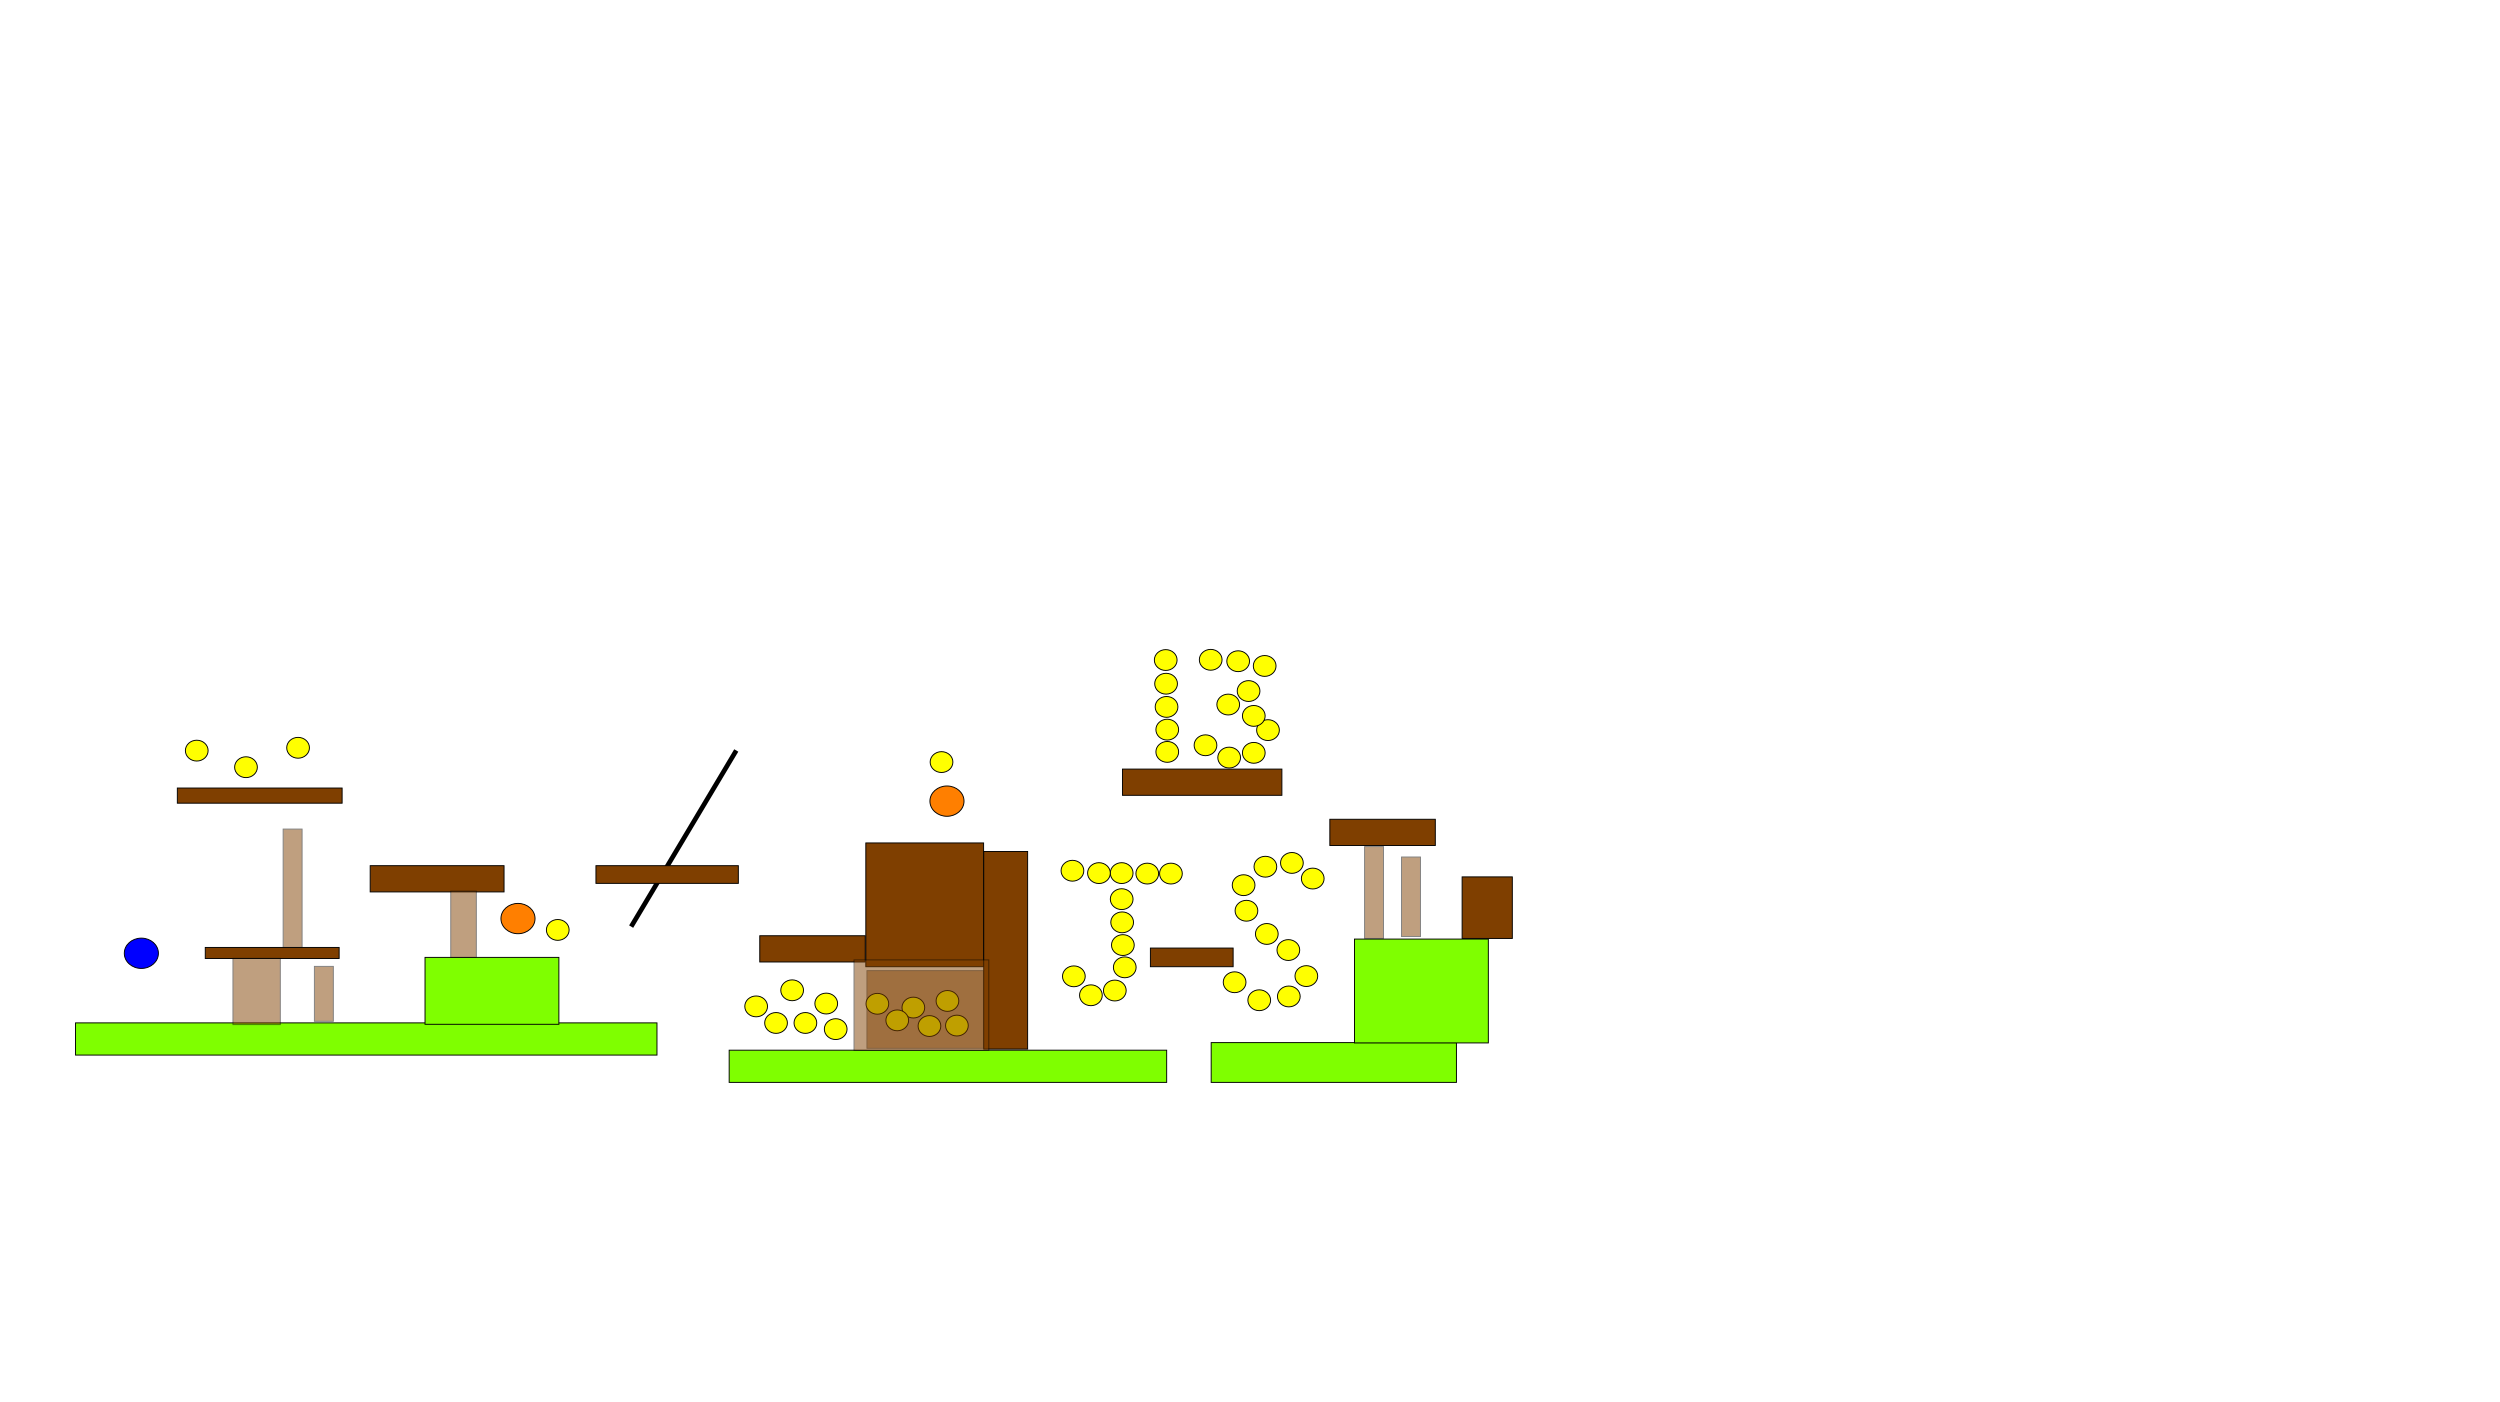
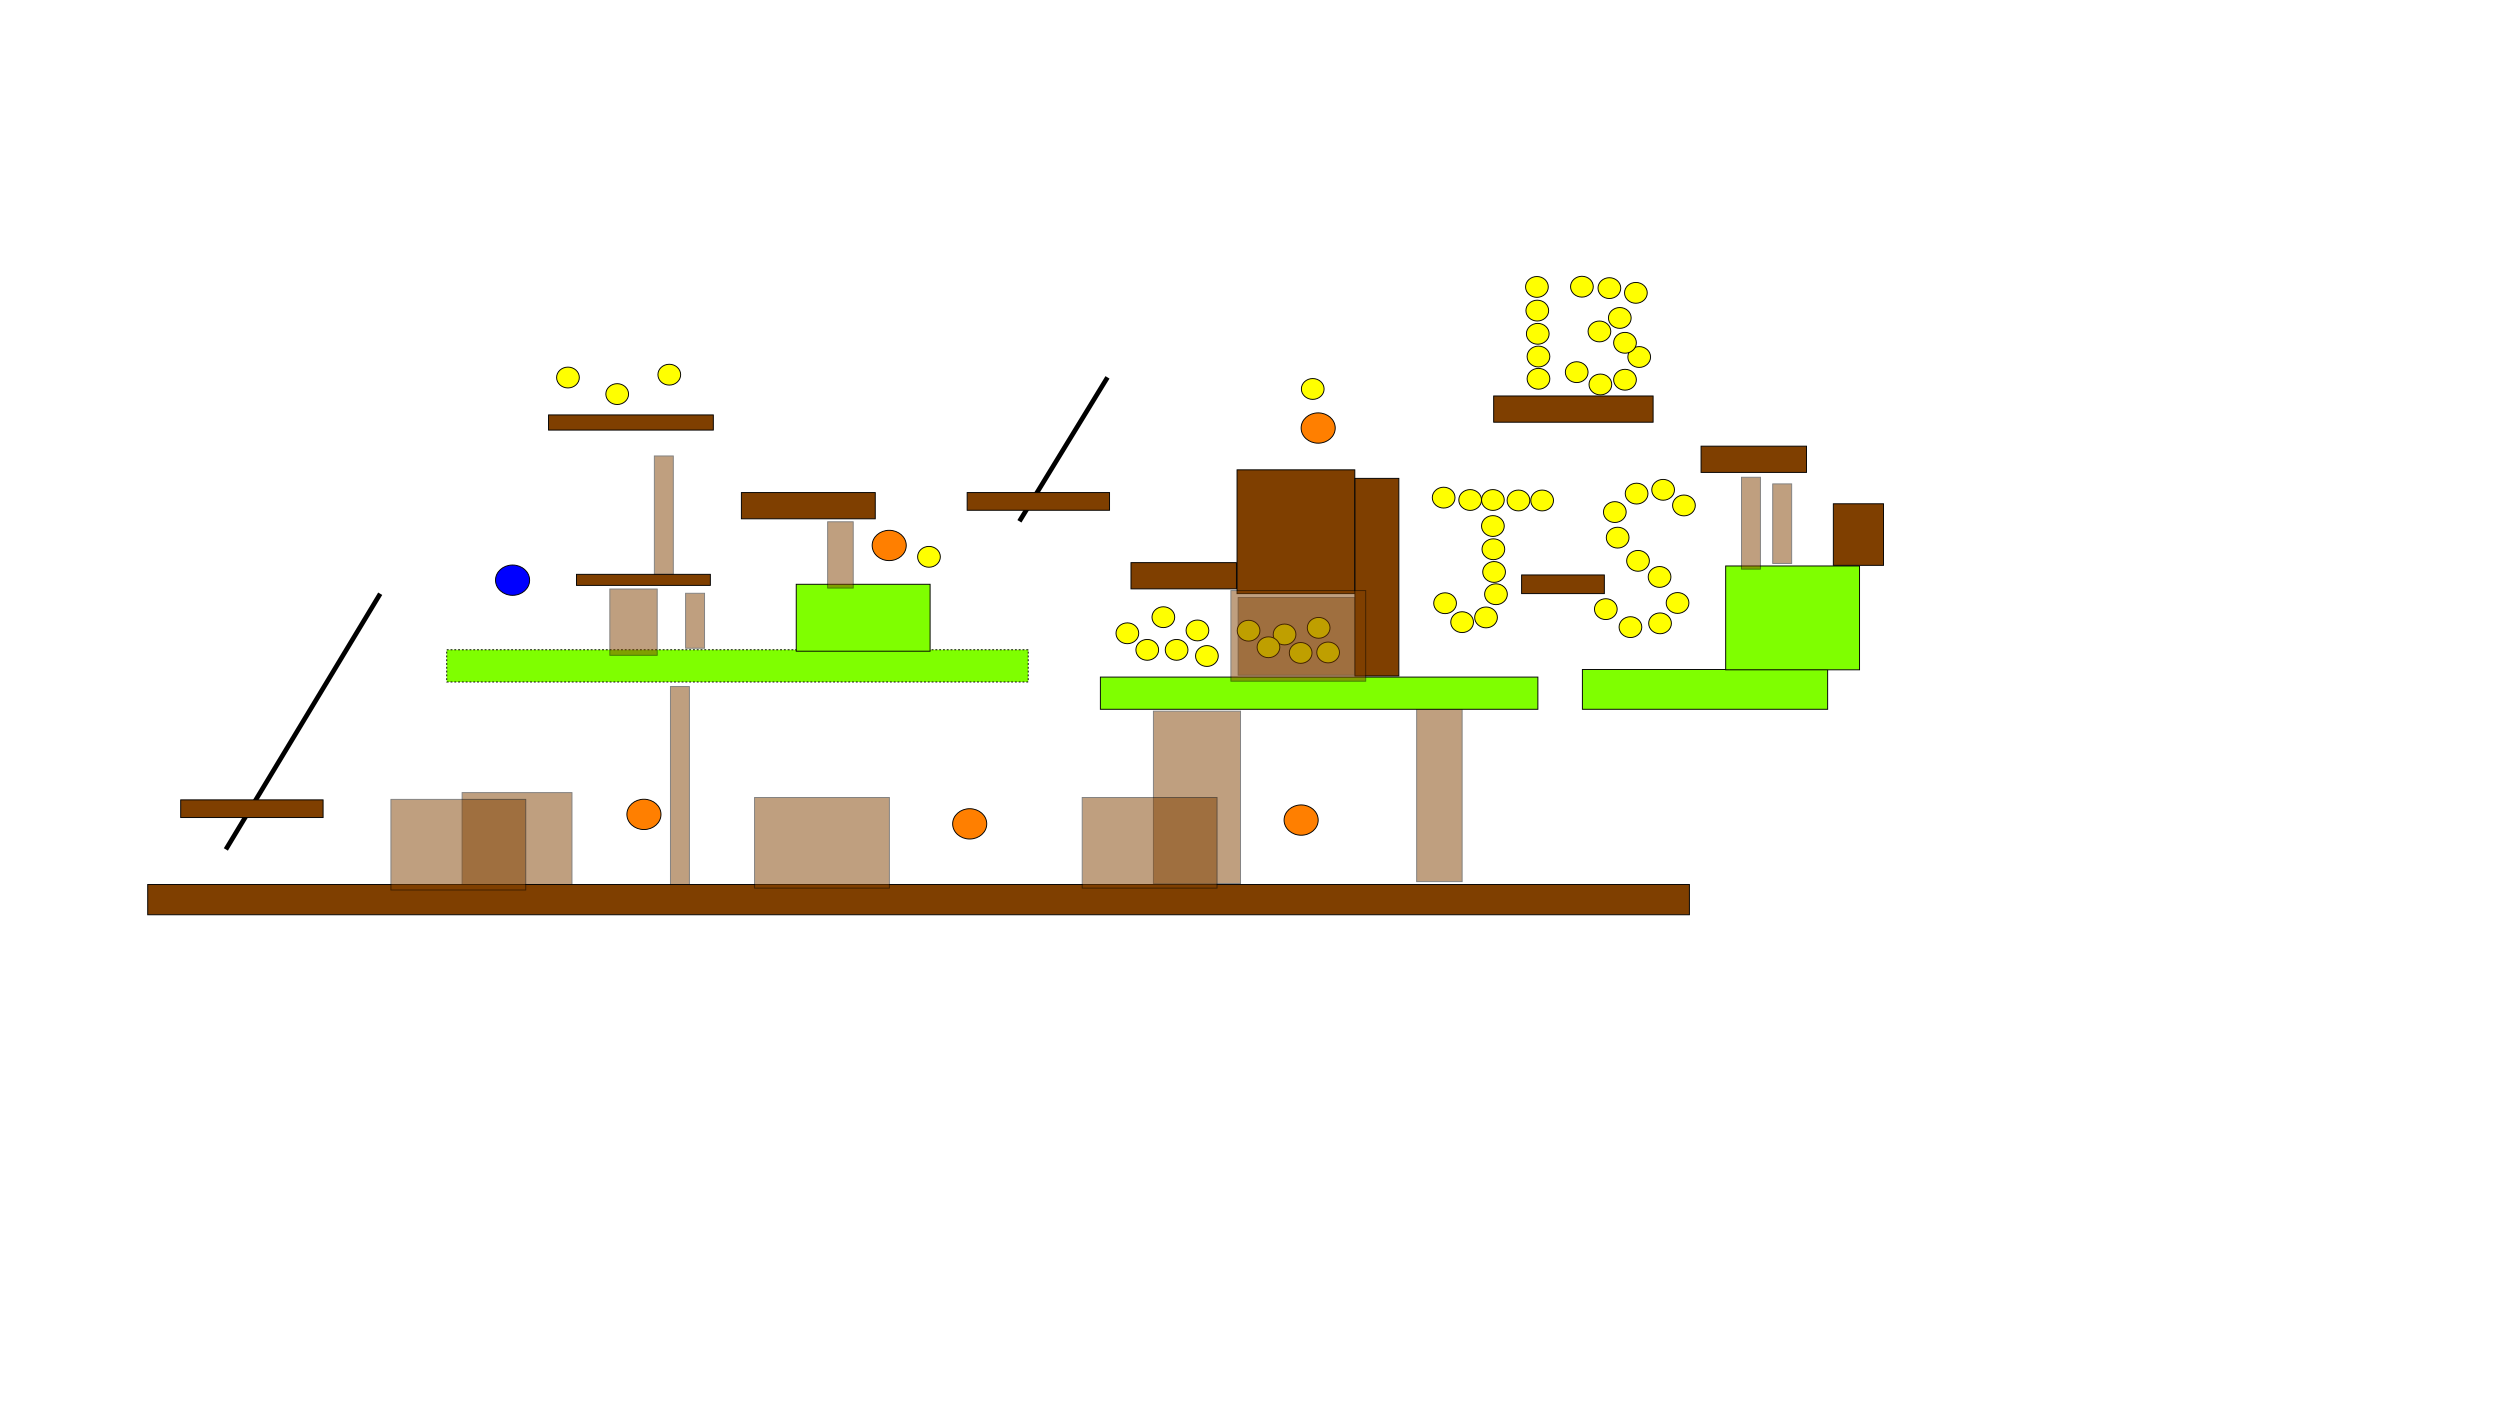
<svg xmlns="http://www.w3.org/2000/svg" width="2640" height="1480">
  <g display="inline">
-     <rect opacity="0.5" fill="#7f3f00" stroke-dasharray="null" stroke-linejoin="null" stroke-linecap="null" x="299" y="875.5" width="20" height="125" id="svg_12" stroke="#000000" />
-     <rect stroke="#000000" id="svg_54" opacity="0.5" fill="#7f3f00" stroke-dasharray="null" stroke-linejoin="null" stroke-linecap="null" x="332" y="1020.5" width="20" height="58" />
-     <rect stroke="#000000" id="svg_55" opacity="0.5" fill="#7f3f00" stroke-dasharray="null" stroke-linejoin="null" stroke-linecap="null" x="1480" y="905" width="20" height="84" />
-     <rect opacity="0.5" fill="#7f3f00" stroke-dasharray="null" stroke-linejoin="null" stroke-linecap="null" x="915.5" y="1025" width="123" height="82" id="svg_94" stroke="#000000" />
-     <line stroke="#000000" id="svg_59 move-svg_18" y2="792.5" x2="777.5" y1="978.5" x1="666.5" stroke-linecap="null" stroke-linejoin="null" stroke-dasharray="null" stroke-width="5" fill="none" />
+     <rect opacity="0.5" fill="#7f3f00" stroke-dasharray="null" stroke-linejoin="null" stroke-linecap="null" x="691" y="481.5" width="20" height="125" id="svg_12" stroke="#000000" />
+     <rect stroke="#000000" id="svg_54" opacity="0.5" fill="#7f3f00" stroke-dasharray="null" stroke-linejoin="null" stroke-linecap="null" x="724" y="626.5" width="20" height="58" />
+     <rect stroke="#000000" id="svg_55" opacity="0.5" fill="#7f3f00" stroke-dasharray="null" stroke-linejoin="null" stroke-linecap="null" x="1872" y="511" width="20" height="84" />
+     <rect opacity="0.5" fill="#7f3f00" stroke-dasharray="null" stroke-linejoin="null" stroke-linecap="null" x="1307.5" y="631" width="123" height="82" id="svg_94" stroke="#000000" />
+     <line stroke="#000000" id="svg_59 move-svg_18" y2="398.5" x2="1169.5" y1="550.5" x1="1076.5" stroke-linecap="null" stroke-linejoin="null" stroke-dasharray="null" stroke-width="5" fill="none" />
+     <line stroke="#000000" id="svg_59 move-svg_98" y2="627" x2="401.5" y1="897" x1="238.5" stroke-linecap="null" stroke-linejoin="null" stroke-dasharray="null" stroke-width="5" fill="none" />
+     <rect stroke="#000000" id="svg_101" opacity="0.5" fill="#7f3f00" stroke-dasharray="null" stroke-linejoin="null" stroke-linecap="null" x="488" y="837" width="116" height="98" />
+     <rect stroke="#000000" id="svg_102" opacity="0.5" fill="#7f3f00" stroke-dasharray="null" stroke-linejoin="null" stroke-linecap="null" x="708" y="725" width="20" height="210" />
+     <rect stroke="#000000" id="svg_103" opacity="0.5" fill="#7f3f00" stroke-dasharray="null" stroke-linejoin="null" stroke-linecap="null" x="1496" y="743" width="48" height="188" />
+     <rect stroke="#000000" id="svg_104" opacity="0.5" fill="#7f3f00" stroke-dasharray="null" stroke-linejoin="null" stroke-linecap="null" x="1218" y="751" width="92" height="182" />
  </g>
  <g display="inline">
-     <rect fill="#7fff00" stroke="#000000" x="79.767" y="1080.163" width="614" height="34" id="svg_1" />
-     <rect fill="#7fff00" x="448.823" y="1011" width="141.355" height="70.663" id="svg_3" stroke="#000000" />
-     <rect fill="#7f3f00" x="187.267" y="832.163" width="174" height="16" stroke="#000000" id="svg_5" />
-     <ellipse fill="#0000ff" stroke="#000000" stroke-dasharray="null" stroke-linejoin="null" stroke-linecap="null" cx="149.267" cy="1006.663" id="svg_6" rx="18" ry="16" />
-     <rect fill="#7f3f00" x="216.767" y="1000.499" width="141.355" height="11.664" id="svg_2" stroke="#000000" />
-     <ellipse id="svg_14" fill="#ffff00" stroke="#000000" stroke-dasharray="null" stroke-linejoin="null" stroke-linecap="null" cx="589" cy="982" rx="12" ry="11" />
-     <ellipse id="svg_80" fill="#ff7f00" stroke="#000000" stroke-dasharray="null" stroke-linejoin="null" stroke-linecap="null" cx="547" cy="970" rx="18" ry="16" />
-     <rect fill="#7f3f00" x="390.913" y="914.163" width="141.355" height="27.701" id="svg_4" stroke="#000000" />
-     <rect stroke="#000000" id="svg_15" fill="#7fff00" x="770" y="1109" width="462" height="34" />
-     <ellipse id="svg_19" fill="#ffff00" stroke="#000000" stroke-dasharray="null" stroke-linejoin="null" stroke-linecap="null" cx="798.5" cy="1062.75" rx="12" ry="11" />
-     <ellipse id="svg_20" fill="#ffff00" stroke="#000000" stroke-dasharray="null" stroke-linejoin="null" stroke-linecap="null" cx="850.5" cy="1080.25" rx="12" ry="11" />
-     <ellipse id="svg_21" fill="#ffff00" stroke="#000000" stroke-dasharray="null" stroke-linejoin="null" stroke-linecap="null" cx="836.5" cy="1045.75" rx="12" ry="11" />
-     <ellipse id="svg_22" fill="#ffff00" stroke="#000000" stroke-dasharray="null" stroke-linejoin="null" stroke-linecap="null" cx="882.5" cy="1086.75" rx="12" ry="11" />
-     <ellipse id="svg_23" fill="#ffff00" stroke="#000000" stroke-dasharray="null" stroke-linejoin="null" stroke-linecap="null" cx="819.5" cy="1080.25" rx="12" ry="11" />
-     <ellipse id="svg_24" fill="#ffff00" stroke="#000000" stroke-dasharray="null" stroke-linejoin="null" stroke-linecap="null" cx="872.5" cy="1059.75" rx="12" ry="11" />
-     <ellipse id="svg_25" fill="#ffff00" stroke="#000000" stroke-dasharray="null" stroke-linejoin="null" stroke-linecap="null" cx="1132.5" cy="919.5" rx="12" ry="11" />
-     <ellipse id="svg_26" fill="#ffff00" stroke="#000000" stroke-dasharray="null" stroke-linejoin="null" stroke-linecap="null" cx="1184.5" cy="922" rx="12" ry="11" />
-     <ellipse id="svg_27" fill="#ffff00" stroke="#000000" stroke-dasharray="null" stroke-linejoin="null" stroke-linecap="null" cx="1236.5" cy="922.5" rx="12" ry="11" />
-     <ellipse id="svg_28" fill="#ffff00" stroke="#000000" stroke-dasharray="null" stroke-linejoin="null" stroke-linecap="null" cx="1184.5" cy="949.5" rx="12" ry="11" />
-     <ellipse id="svg_29" fill="#ffff00" stroke="#000000" stroke-dasharray="null" stroke-linejoin="null" stroke-linecap="null" cx="1160.5" cy="922" rx="12" ry="11" />
-     <ellipse id="svg_30" fill="#ffff00" stroke="#000000" stroke-dasharray="null" stroke-linejoin="null" stroke-linecap="null" cx="1211.5" cy="922.5" rx="12" ry="11" />
-     <ellipse id="svg_31" fill="#ffff00" stroke="#000000" stroke-dasharray="null" stroke-linejoin="null" stroke-linecap="null" cx="1185" cy="974" rx="12" ry="11" />
-     <ellipse id="svg_32" fill="#ffff00" stroke="#000000" stroke-dasharray="null" stroke-linejoin="null" stroke-linecap="null" cx="1185.75" cy="998" rx="12" ry="11" />
-     <ellipse id="svg_33" fill="#ffff00" stroke="#000000" stroke-dasharray="null" stroke-linejoin="null" stroke-linecap="null" cx="1187.75" cy="1021.5" rx="12" ry="11" />
-     <ellipse id="svg_34" fill="#ffff00" stroke="#000000" stroke-dasharray="null" stroke-linejoin="null" stroke-linecap="null" cx="1177.25" cy="1046" rx="12" ry="11" />
-     <ellipse id="svg_35" fill="#ffff00" stroke="#000000" stroke-dasharray="null" stroke-linejoin="null" stroke-linecap="null" cx="1152" cy="1051" rx="12" ry="11" />
-     <ellipse id="svg_36" fill="#ffff00" stroke="#000000" stroke-dasharray="null" stroke-linejoin="null" stroke-linecap="null" cx="1134" cy="1031" rx="12" ry="11" />
-     <rect stroke="#000000" id="svg_37" height="42" width="259" y="1101" x="1279" stroke-linecap="null" stroke-linejoin="null" stroke-dasharray="null" stroke-width="null" fill="#7fff00" />
-     <ellipse id="svg_38" fill="#ffff00" stroke="#000000" stroke-dasharray="null" stroke-linejoin="null" stroke-linecap="null" cx="1313.25" cy="934.75" rx="12" ry="11" />
-     <ellipse id="svg_39" fill="#ffff00" stroke="#000000" stroke-dasharray="null" stroke-linejoin="null" stroke-linecap="null" cx="1364.25" cy="911.25" rx="12" ry="11" />
-     <ellipse id="svg_40" fill="#ffff00" stroke="#000000" stroke-dasharray="null" stroke-linejoin="null" stroke-linecap="null" cx="994.25" cy="804.75" rx="12" ry="11" />
-     <ellipse id="svg_41" fill="#ffff00" stroke="#000000" stroke-dasharray="null" stroke-linejoin="null" stroke-linecap="null" cx="1316.25" cy="961.75" rx="12" ry="11" />
-     <ellipse id="svg_42" fill="#ffff00" stroke="#000000" stroke-dasharray="null" stroke-linejoin="null" stroke-linecap="null" cx="1336.25" cy="915.25" rx="12" ry="11" />
-     <ellipse id="svg_43" fill="#ffff00" stroke="#000000" stroke-dasharray="null" stroke-linejoin="null" stroke-linecap="null" cx="1386.25" cy="927.75" rx="12" ry="11" />
-     <ellipse id="svg_44" fill="#ffff00" stroke="#000000" stroke-dasharray="null" stroke-linejoin="null" stroke-linecap="null" cx="1337.75" cy="986.25" rx="12" ry="11" />
-     <ellipse id="svg_45" fill="#ffff00" stroke="#000000" stroke-dasharray="null" stroke-linejoin="null" stroke-linecap="null" cx="1360.5" cy="1003.25" rx="12" ry="11" />
-     <ellipse id="svg_46" fill="#ffff00" stroke="#000000" stroke-dasharray="null" stroke-linejoin="null" stroke-linecap="null" cx="1379.5" cy="1030.75" rx="12" ry="11" />
-     <ellipse id="svg_47" fill="#ffff00" stroke="#000000" stroke-dasharray="null" stroke-linejoin="null" stroke-linecap="null" cx="1361" cy="1052.25" rx="12" ry="11" />
-     <ellipse id="svg_48" fill="#ffff00" stroke="#000000" stroke-dasharray="null" stroke-linejoin="null" stroke-linecap="null" cx="1329.75" cy="1056.25" rx="12" ry="11" />
-     <ellipse id="svg_49" fill="#ffff00" stroke="#000000" stroke-dasharray="null" stroke-linejoin="null" stroke-linecap="null" cx="1303.75" cy="1037.25" rx="12" ry="11" />
-     <rect stroke="#000000" id="svg_51" fill="#7fff00" x="1430.323" y="991.668" width="141.355" height="109.663" />
-     <rect id="svg_57" stroke="#000000" fill="#7f3f00" x="1404.323" y="865.15" width="111.355" height="27.701" />
-     <rect stroke="#000000" id="svg_58" fill="#7f3f00" x="1185.323" y="812.15" width="168.355" height="27.701" />
-     <rect stroke="#000000" id="svg_61" height="65" width="53" y="926" x="1544" stroke-linecap="null" stroke-linejoin="null" stroke-dasharray="null" stroke-width="null" fill="#7f3f00" />
-     <ellipse id="svg_62" fill="#ffff00" stroke="#000000" stroke-dasharray="null" stroke-linejoin="null" stroke-linecap="null" cx="1231.375" cy="722" rx="12" ry="11" />
-     <ellipse id="svg_63" fill="#ffff00" stroke="#000000" stroke-dasharray="null" stroke-linejoin="null" stroke-linecap="null" cx="1231.875" cy="746.5" rx="12" ry="11" />
-     <ellipse id="svg_64" fill="#ffff00" stroke="#000000" stroke-dasharray="null" stroke-linejoin="null" stroke-linecap="null" cx="1232.625" cy="770.5" rx="12" ry="11" />
-     <ellipse id="svg_65" fill="#ffff00" stroke="#000000" stroke-dasharray="null" stroke-linejoin="null" stroke-linecap="null" cx="1232.625" cy="794" rx="12" ry="11" />
-     <ellipse id="svg_66" fill="#ffff00" stroke="#000000" stroke-dasharray="null" stroke-linejoin="null" stroke-linecap="null" cx="1278.5" cy="696.75" rx="12" ry="11" />
-     <ellipse id="svg_67" fill="#ffff00" stroke="#000000" stroke-dasharray="null" stroke-linejoin="null" stroke-linecap="null" cx="1335.5" cy="703.25" rx="12" ry="11" />
-     <ellipse id="svg_68" fill="#ffff00" stroke="#000000" stroke-dasharray="null" stroke-linejoin="null" stroke-linecap="null" cx="1307.5" cy="698.25" rx="12" ry="11" />
-     <ellipse id="svg_70" fill="#ffff00" stroke="#000000" stroke-dasharray="null" stroke-linejoin="null" stroke-linecap="null" cx="1297" cy="744" rx="12" ry="11" />
-     <ellipse id="svg_69" fill="#ffff00" stroke="#000000" stroke-dasharray="null" stroke-linejoin="null" stroke-linecap="null" cx="1318.5" cy="729.75" rx="12" ry="11" />
-     <ellipse id="svg_73" fill="#ffff00" stroke="#000000" stroke-dasharray="null" stroke-linejoin="null" stroke-linecap="null" cx="1324" cy="795" rx="12" ry="11" />
-     <ellipse id="svg_72" fill="#ffff00" stroke="#000000" stroke-dasharray="null" stroke-linejoin="null" stroke-linecap="null" cx="1339" cy="771" rx="12" ry="11" />
-     <ellipse id="svg_71" fill="#ffff00" stroke="#000000" stroke-dasharray="null" stroke-linejoin="null" stroke-linecap="null" cx="1324" cy="756" rx="12" ry="11" />
-     <ellipse id="svg_74" fill="#ffff00" stroke="#000000" stroke-dasharray="null" stroke-linejoin="null" stroke-linecap="null" cx="1298" cy="800" rx="12" ry="11" />
-     <ellipse id="svg_75" fill="#ffff00" stroke="#000000" stroke-dasharray="null" stroke-linejoin="null" stroke-linecap="null" cx="1273" cy="787" rx="12" ry="11" />
-     <ellipse id="svg_76" fill="#ffff00" stroke="#000000" stroke-dasharray="null" stroke-linejoin="null" stroke-linecap="null" cx="1231" cy="697" rx="12" ry="11" />
-     <ellipse fill="#ffff00" stroke="#000000" stroke-dasharray="null" stroke-linejoin="null" stroke-linecap="null" cx="926.5" cy="1060" rx="12" ry="11" id="svg_88" />
-     <ellipse fill="#ffff00" stroke="#000000" stroke-dasharray="null" stroke-linejoin="null" stroke-linecap="null" cx="981.5" cy="1083.5" rx="12" ry="11" id="svg_89" />
-     <ellipse fill="#ffff00" stroke="#000000" stroke-dasharray="null" stroke-linejoin="null" stroke-linecap="null" cx="964.5" cy="1064" rx="12" ry="11" id="svg_90" />
-     <ellipse fill="#ffff00" stroke="#000000" stroke-dasharray="null" stroke-linejoin="null" stroke-linecap="null" cx="1010.5" cy="1083" rx="12" ry="11" id="svg_91" />
-     <ellipse fill="#ffff00" stroke="#000000" stroke-dasharray="null" stroke-linejoin="null" stroke-linecap="null" cx="947.5" cy="1077.5" rx="12" ry="11" id="svg_92" />
-     <ellipse fill="#ffff00" stroke="#000000" stroke-dasharray="null" stroke-linejoin="null" stroke-linecap="null" cx="1000.5" cy="1057" rx="12" ry="11" id="svg_93" />
-     <ellipse id="svg_50" fill="#ff7f00" stroke="#000000" stroke-dasharray="null" stroke-linejoin="null" stroke-linecap="null" cx="1000" cy="846" rx="18" ry="16" />
-     <rect fill="#7f3f00" x="1214.823" y="1001.15" width="87.355" height="19.701" id="svg_11" stroke="#000000" />
-     <ellipse fill="#ffff00" stroke="#000000" stroke-dasharray="null" stroke-linejoin="null" stroke-linecap="null" cx="207.767" cy="792.663" id="svg_7" rx="12" ry="11" />
-     <ellipse fill="#ffff00" stroke="#000000" stroke-dasharray="null" stroke-linejoin="null" stroke-linecap="null" cx="259.767" cy="810.163" rx="12" ry="11" id="svg_8" />
-     <ellipse fill="#ffff00" stroke="#000000" stroke-dasharray="null" stroke-linejoin="null" stroke-linecap="null" cx="314.767" cy="789.663" rx="12" ry="11" id="svg_9" />
-     <rect stroke="#000000" id="svg_17" fill="#7f3f00" x="802.323" y="988.15" width="111.355" height="27.701" />
+     <rect stroke-dasharray="2,2" fill="#7fff00" stroke="#000000" x="471.767" y="686.163" width="614" height="34" id="svg_1" />
+     <rect fill="#7fff00" x="840.823" y="617" width="141.355" height="70.663" id="svg_3" stroke="#000000" />
+     <rect fill="#7f3f00" x="579.267" y="438.163" width="174" height="16" stroke="#000000" id="svg_5" />
+     <ellipse fill="#0000ff" stroke="#000000" stroke-dasharray="null" stroke-linejoin="null" stroke-linecap="null" cx="541.267" cy="612.663" id="svg_6" rx="18" ry="16" />
+     <rect fill="#7f3f00" x="608.767" y="606.499" width="141.355" height="11.664" id="svg_2" stroke="#000000" />
+     <ellipse id="svg_14" fill="#ffff00" stroke="#000000" stroke-dasharray="null" stroke-linejoin="null" stroke-linecap="null" cx="981" cy="588" rx="12" ry="11" />
+     <ellipse id="svg_80" fill="#ff7f00" stroke="#000000" stroke-dasharray="null" stroke-linejoin="null" stroke-linecap="null" cx="939" cy="576" rx="18" ry="16" />
+     <rect fill="#7f3f00" x="782.913" y="520.163" width="141.355" height="27.701" id="svg_4" stroke="#000000" />
+     <rect stroke="#000000" id="svg_15" fill="#7fff00" x="1162" y="715" width="462" height="34" />
+     <ellipse id="svg_19" fill="#ffff00" stroke="#000000" stroke-dasharray="null" stroke-linejoin="null" stroke-linecap="null" cx="1190.5" cy="668.75" rx="12" ry="11" />
+     <ellipse id="svg_20" fill="#ffff00" stroke="#000000" stroke-dasharray="null" stroke-linejoin="null" stroke-linecap="null" cx="1242.5" cy="686.25" rx="12" ry="11" />
+     <ellipse id="svg_21" fill="#ffff00" stroke="#000000" stroke-dasharray="null" stroke-linejoin="null" stroke-linecap="null" cx="1228.5" cy="651.75" rx="12" ry="11" />
+     <ellipse id="svg_22" fill="#ffff00" stroke="#000000" stroke-dasharray="null" stroke-linejoin="null" stroke-linecap="null" cx="1274.5" cy="692.75" rx="12" ry="11" />
+     <ellipse id="svg_23" fill="#ffff00" stroke="#000000" stroke-dasharray="null" stroke-linejoin="null" stroke-linecap="null" cx="1211.5" cy="686.25" rx="12" ry="11" />
+     <ellipse id="svg_24" fill="#ffff00" stroke="#000000" stroke-dasharray="null" stroke-linejoin="null" stroke-linecap="null" cx="1264.5" cy="665.75" rx="12" ry="11" />
+     <ellipse id="svg_25" fill="#ffff00" stroke="#000000" stroke-dasharray="null" stroke-linejoin="null" stroke-linecap="null" cx="1524.5" cy="525.5" rx="12" ry="11" />
+     <ellipse id="svg_26" fill="#ffff00" stroke="#000000" stroke-dasharray="null" stroke-linejoin="null" stroke-linecap="null" cx="1576.5" cy="528" rx="12" ry="11" />
+     <ellipse id="svg_27" fill="#ffff00" stroke="#000000" stroke-dasharray="null" stroke-linejoin="null" stroke-linecap="null" cx="1628.5" cy="528.5" rx="12" ry="11" />
+     <ellipse id="svg_28" fill="#ffff00" stroke="#000000" stroke-dasharray="null" stroke-linejoin="null" stroke-linecap="null" cx="1576.5" cy="555.5" rx="12" ry="11" />
+     <ellipse id="svg_29" fill="#ffff00" stroke="#000000" stroke-dasharray="null" stroke-linejoin="null" stroke-linecap="null" cx="1552.5" cy="528" rx="12" ry="11" />
+     <ellipse id="svg_30" fill="#ffff00" stroke="#000000" stroke-dasharray="null" stroke-linejoin="null" stroke-linecap="null" cx="1603.5" cy="528.5" rx="12" ry="11" />
+     <ellipse id="svg_31" fill="#ffff00" stroke="#000000" stroke-dasharray="null" stroke-linejoin="null" stroke-linecap="null" cx="1577" cy="580" rx="12" ry="11" />
+     <ellipse id="svg_32" fill="#ffff00" stroke="#000000" stroke-dasharray="null" stroke-linejoin="null" stroke-linecap="null" cx="1577.75" cy="604" rx="12" ry="11" />
+     <ellipse id="svg_33" fill="#ffff00" stroke="#000000" stroke-dasharray="null" stroke-linejoin="null" stroke-linecap="null" cx="1579.75" cy="627.5" rx="12" ry="11" />
+     <ellipse id="svg_34" fill="#ffff00" stroke="#000000" stroke-dasharray="null" stroke-linejoin="null" stroke-linecap="null" cx="1569.25" cy="652" rx="12" ry="11" />
+     <ellipse id="svg_35" fill="#ffff00" stroke="#000000" stroke-dasharray="null" stroke-linejoin="null" stroke-linecap="null" cx="1544" cy="657" rx="12" ry="11" />
+     <ellipse id="svg_36" fill="#ffff00" stroke="#000000" stroke-dasharray="null" stroke-linejoin="null" stroke-linecap="null" cx="1526" cy="637" rx="12" ry="11" />
+     <rect stroke="#000000" id="svg_37" height="42" width="259" y="707" x="1671" stroke-linecap="null" stroke-linejoin="null" stroke-dasharray="null" stroke-width="null" fill="#7fff00" />
+     <ellipse id="svg_38" fill="#ffff00" stroke="#000000" stroke-dasharray="null" stroke-linejoin="null" stroke-linecap="null" cx="1705.25" cy="540.75" rx="12" ry="11" />
+     <ellipse id="svg_39" fill="#ffff00" stroke="#000000" stroke-dasharray="null" stroke-linejoin="null" stroke-linecap="null" cx="1756.25" cy="517.25" rx="12" ry="11" />
+     <ellipse id="svg_40" fill="#ffff00" stroke="#000000" stroke-dasharray="null" stroke-linejoin="null" stroke-linecap="null" cx="1386.25" cy="410.75" rx="12" ry="11" />
+     <ellipse id="svg_41" fill="#ffff00" stroke="#000000" stroke-dasharray="null" stroke-linejoin="null" stroke-linecap="null" cx="1708.25" cy="567.75" rx="12" ry="11" />
+     <ellipse id="svg_42" fill="#ffff00" stroke="#000000" stroke-dasharray="null" stroke-linejoin="null" stroke-linecap="null" cx="1728.25" cy="521.25" rx="12" ry="11" />
+     <ellipse id="svg_43" fill="#ffff00" stroke="#000000" stroke-dasharray="null" stroke-linejoin="null" stroke-linecap="null" cx="1778.25" cy="533.75" rx="12" ry="11" />
+     <ellipse id="svg_44" fill="#ffff00" stroke="#000000" stroke-dasharray="null" stroke-linejoin="null" stroke-linecap="null" cx="1729.75" cy="592.25" rx="12" ry="11" />
+     <ellipse id="svg_45" fill="#ffff00" stroke="#000000" stroke-dasharray="null" stroke-linejoin="null" stroke-linecap="null" cx="1752.5" cy="609.25" rx="12" ry="11" />
+     <ellipse id="svg_46" fill="#ffff00" stroke="#000000" stroke-dasharray="null" stroke-linejoin="null" stroke-linecap="null" cx="1771.5" cy="636.75" rx="12" ry="11" />
+     <ellipse id="svg_47" fill="#ffff00" stroke="#000000" stroke-dasharray="null" stroke-linejoin="null" stroke-linecap="null" cx="1753" cy="658.25" rx="12" ry="11" />
+     <ellipse id="svg_48" fill="#ffff00" stroke="#000000" stroke-dasharray="null" stroke-linejoin="null" stroke-linecap="null" cx="1721.75" cy="662.25" rx="12" ry="11" />
+     <ellipse id="svg_49" fill="#ffff00" stroke="#000000" stroke-dasharray="null" stroke-linejoin="null" stroke-linecap="null" cx="1695.75" cy="643.25" rx="12" ry="11" />
+     <rect stroke="#000000" id="svg_51" fill="#7fff00" x="1822.323" y="597.668" width="141.355" height="109.663" />
+     <rect id="svg_57" stroke="#000000" fill="#7f3f00" x="1796.323" y="471.15" width="111.355" height="27.701" />
+     <rect stroke="#000000" id="svg_58" fill="#7f3f00" x="1577.323" y="418.15" width="168.355" height="27.701" />
+     <rect stroke="#000000" id="svg_61" height="65" width="53" y="532" x="1936" stroke-linecap="null" stroke-linejoin="null" stroke-dasharray="null" stroke-width="null" fill="#7f3f00" />
+     <ellipse id="svg_62" fill="#ffff00" stroke="#000000" stroke-dasharray="null" stroke-linejoin="null" stroke-linecap="null" cx="1623.375" cy="328" rx="12" ry="11" />
+     <ellipse id="svg_63" fill="#ffff00" stroke="#000000" stroke-dasharray="null" stroke-linejoin="null" stroke-linecap="null" cx="1623.875" cy="352.5" rx="12" ry="11" />
+     <ellipse id="svg_64" fill="#ffff00" stroke="#000000" stroke-dasharray="null" stroke-linejoin="null" stroke-linecap="null" cx="1624.625" cy="376.5" rx="12" ry="11" />
+     <ellipse id="svg_65" fill="#ffff00" stroke="#000000" stroke-dasharray="null" stroke-linejoin="null" stroke-linecap="null" cx="1624.625" cy="400" rx="12" ry="11" />
+     <ellipse id="svg_66" fill="#ffff00" stroke="#000000" stroke-dasharray="null" stroke-linejoin="null" stroke-linecap="null" cx="1670.5" cy="302.75" rx="12" ry="11" />
+     <ellipse id="svg_67" fill="#ffff00" stroke="#000000" stroke-dasharray="null" stroke-linejoin="null" stroke-linecap="null" cx="1727.5" cy="309.25" rx="12" ry="11" />
+     <ellipse id="svg_68" fill="#ffff00" stroke="#000000" stroke-dasharray="null" stroke-linejoin="null" stroke-linecap="null" cx="1699.5" cy="304.25" rx="12" ry="11" />
+     <ellipse id="svg_70" fill="#ffff00" stroke="#000000" stroke-dasharray="null" stroke-linejoin="null" stroke-linecap="null" cx="1689" cy="350" rx="12" ry="11" />
+     <ellipse id="svg_69" fill="#ffff00" stroke="#000000" stroke-dasharray="null" stroke-linejoin="null" stroke-linecap="null" cx="1710.5" cy="335.75" rx="12" ry="11" />
+     <ellipse id="svg_73" fill="#ffff00" stroke="#000000" stroke-dasharray="null" stroke-linejoin="null" stroke-linecap="null" cx="1716" cy="401" rx="12" ry="11" />
+     <ellipse id="svg_72" fill="#ffff00" stroke="#000000" stroke-dasharray="null" stroke-linejoin="null" stroke-linecap="null" cx="1731" cy="377" rx="12" ry="11" />
+     <ellipse id="svg_71" fill="#ffff00" stroke="#000000" stroke-dasharray="null" stroke-linejoin="null" stroke-linecap="null" cx="1716" cy="362" rx="12" ry="11" />
+     <ellipse id="svg_74" fill="#ffff00" stroke="#000000" stroke-dasharray="null" stroke-linejoin="null" stroke-linecap="null" cx="1690" cy="406" rx="12" ry="11" />
+     <ellipse id="svg_75" fill="#ffff00" stroke="#000000" stroke-dasharray="null" stroke-linejoin="null" stroke-linecap="null" cx="1665" cy="393" rx="12" ry="11" />
+     <ellipse id="svg_76" fill="#ffff00" stroke="#000000" stroke-dasharray="null" stroke-linejoin="null" stroke-linecap="null" cx="1623" cy="303" rx="12" ry="11" />
+     <ellipse fill="#ffff00" stroke="#000000" stroke-dasharray="null" stroke-linejoin="null" stroke-linecap="null" cx="1318.5" cy="666" rx="12" ry="11" id="svg_88" />
+     <ellipse fill="#ffff00" stroke="#000000" stroke-dasharray="null" stroke-linejoin="null" stroke-linecap="null" cx="1373.5" cy="689.5" rx="12" ry="11" id="svg_89" />
+     <ellipse fill="#ffff00" stroke="#000000" stroke-dasharray="null" stroke-linejoin="null" stroke-linecap="null" cx="1356.5" cy="670" rx="12" ry="11" id="svg_90" />
+     <ellipse fill="#ffff00" stroke="#000000" stroke-dasharray="null" stroke-linejoin="null" stroke-linecap="null" cx="1402.5" cy="689" rx="12" ry="11" id="svg_91" />
+     <ellipse fill="#ffff00" stroke="#000000" stroke-dasharray="null" stroke-linejoin="null" stroke-linecap="null" cx="1339.5" cy="683.5" rx="12" ry="11" id="svg_92" />
+     <ellipse fill="#ffff00" stroke="#000000" stroke-dasharray="null" stroke-linejoin="null" stroke-linecap="null" cx="1392.5" cy="663" rx="12" ry="11" id="svg_93" />
+     <ellipse id="svg_50" fill="#ff7f00" stroke="#000000" stroke-dasharray="null" stroke-linejoin="null" stroke-linecap="null" cx="1392" cy="452" rx="18" ry="16" />
+     <rect fill="#7f3f00" x="1606.823" y="607.15" width="87.355" height="19.701" id="svg_11" stroke="#000000" />
+     <ellipse fill="#ffff00" stroke="#000000" stroke-dasharray="null" stroke-linejoin="null" stroke-linecap="null" cx="599.767" cy="398.663" id="svg_7" rx="12" ry="11" />
+     <ellipse fill="#ffff00" stroke="#000000" stroke-dasharray="null" stroke-linejoin="null" stroke-linecap="null" cx="651.767" cy="416.163" rx="12" ry="11" id="svg_8" />
+     <ellipse fill="#ffff00" stroke="#000000" stroke-dasharray="null" stroke-linejoin="null" stroke-linecap="null" cx="706.767" cy="395.663" rx="12" ry="11" id="svg_9" />
+     <rect stroke="#000000" id="svg_17" fill="#7f3f00" x="1194.323" y="594.15" width="111.355" height="27.701" />
    <g id="svg_79">
-       <rect id="svg_16" fill="#7f3f00" x="914.323" y="890.15" width="124.355" height="130.701" stroke="#000000" />
-       <rect fill="#7f3f00" x="1038.823" y="899.15" width="46.355" height="208.701" id="svg_87" stroke="#000000" />
+       <rect id="svg_16" fill="#7f3f00" x="1306.323" y="496.15" width="124.355" height="130.701" stroke="#000000" />
+       <rect fill="#7f3f00" x="1430.823" y="505.15" width="46.355" height="208.701" id="svg_87" stroke="#000000" />
    </g>
-     <rect stroke="#000000" id="svg_18" fill="#7f3f00" x="629.323" y="914.168" width="150.355" height="18.664" />
+     <rect stroke="#000000" id="svg_18" fill="#7f3f00" x="1021.323" y="520.168" width="150.355" height="18.664" />
+     <rect stroke="#000000" id="svg_82" height="32" width="1628" y="934" x="156" stroke-linecap="null" stroke-linejoin="null" stroke-dasharray="null" stroke-width="null" fill="#7f3f00" />
+     <ellipse id="svg_95 speed-40" fill="#ff7f00" stroke="#000000" stroke-dasharray="null" stroke-linejoin="null" stroke-linecap="null" cx="1374" cy="866" rx="18" ry="16" />
+     <ellipse id="svg_96 speed-25" fill="#ff7f00" stroke="#000000" stroke-dasharray="null" stroke-linejoin="null" stroke-linecap="null" cx="1024" cy="870" rx="18" ry="16" />
+     <ellipse id="svg_97 speed-5" fill="#ff7f00" stroke="#000000" stroke-dasharray="null" stroke-linejoin="null" stroke-linecap="null" cx="680" cy="860" rx="18" ry="16" />
+     <rect id="svg_98" stroke="#000000" fill="#7f3f00" x="190.823" y="844.668" width="150.355" height="18.664" />
  </g>
  <g display="inline">
-     <rect stroke="#000000" opacity="0.5" fill="#7f3f00" stroke-dasharray="null" stroke-linejoin="null" stroke-linecap="null" x="246" y="1012" width="50" height="70" id="svg_10" />
-     <rect stroke="#000000" id="svg_52" opacity="0.5" fill="#7f3f00" stroke-dasharray="null" stroke-linejoin="null" stroke-linecap="null" x="476" y="941" width="27" height="70" />
-     <rect stroke="#000000" id="svg_56" opacity="0.5" fill="#7f3f00" stroke-dasharray="null" stroke-linejoin="null" stroke-linecap="null" x="1441" y="894" width="20" height="97" />
-     <rect fill="#7f3f00" x="901.823" y="1013.649" width="142.355" height="95.701" id="svg_86" opacity="0.5" stroke="#000000" />
+     <rect stroke="#000000" opacity="0.5" fill="#7f3f00" stroke-dasharray="null" stroke-linejoin="null" stroke-linecap="null" x="644" y="622" width="50" height="70" id="svg_10" />
+     <rect stroke="#000000" id="svg_52" opacity="0.5" fill="#7f3f00" stroke-dasharray="null" stroke-linejoin="null" stroke-linecap="null" x="874" y="551" width="27" height="70" />
+     <rect stroke="#000000" id="svg_56" opacity="0.5" fill="#7f3f00" stroke-dasharray="null" stroke-linejoin="null" stroke-linecap="null" x="1839" y="504" width="20" height="97" />
+     <rect fill="#7f3f00" x="1299.823" y="623.649" width="142.355" height="95.701" id="svg_86" opacity="0.5" stroke="#000000" />
+     <rect id="svg_83" fill="#7f3f00" x="412.823" y="844.149" width="142.355" height="95.701" opacity="0.5" stroke="#000000" />
+     <rect id="svg_84" fill="#7f3f00" x="796.823" y="842.149" width="142.355" height="95.701" opacity="0.5" stroke="#000000" />
+     <rect id="svg_85" fill="#7f3f00" x="1142.823" y="842.149" width="142.355" height="95.701" opacity="0.5" stroke="#000000" />
  </g>
</svg>
